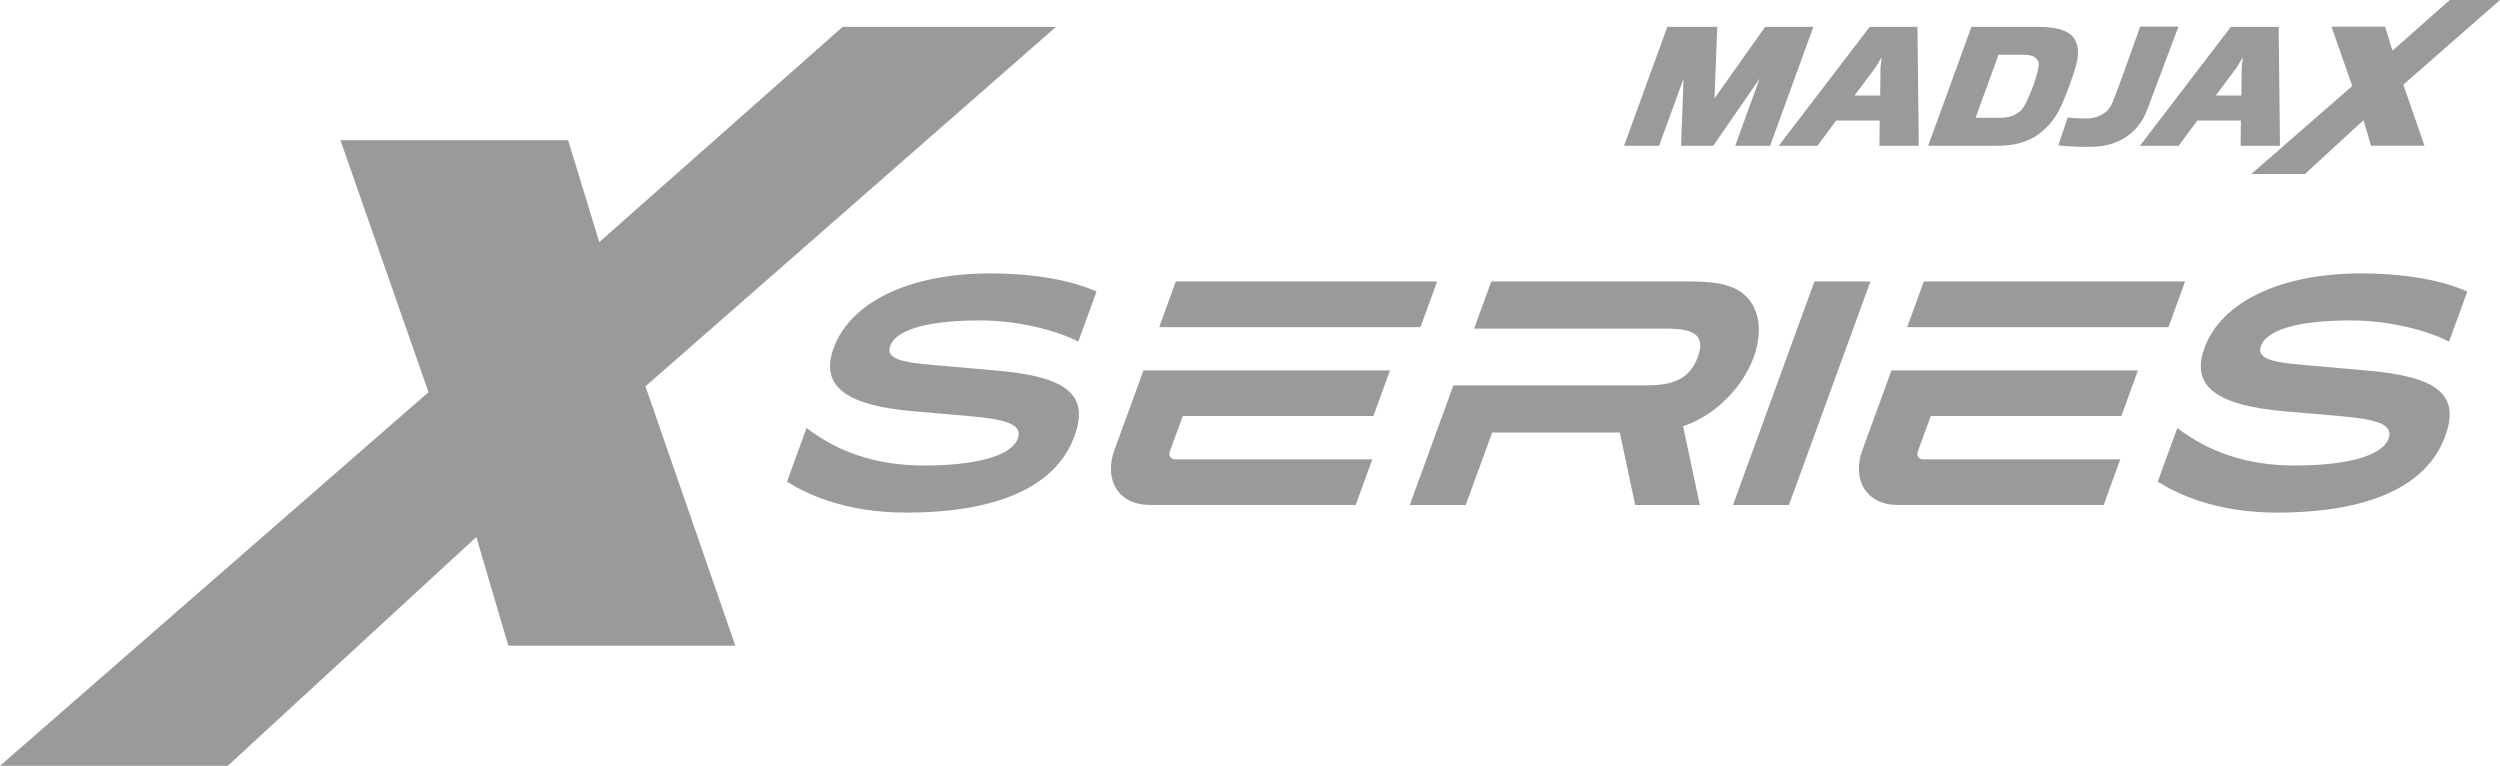
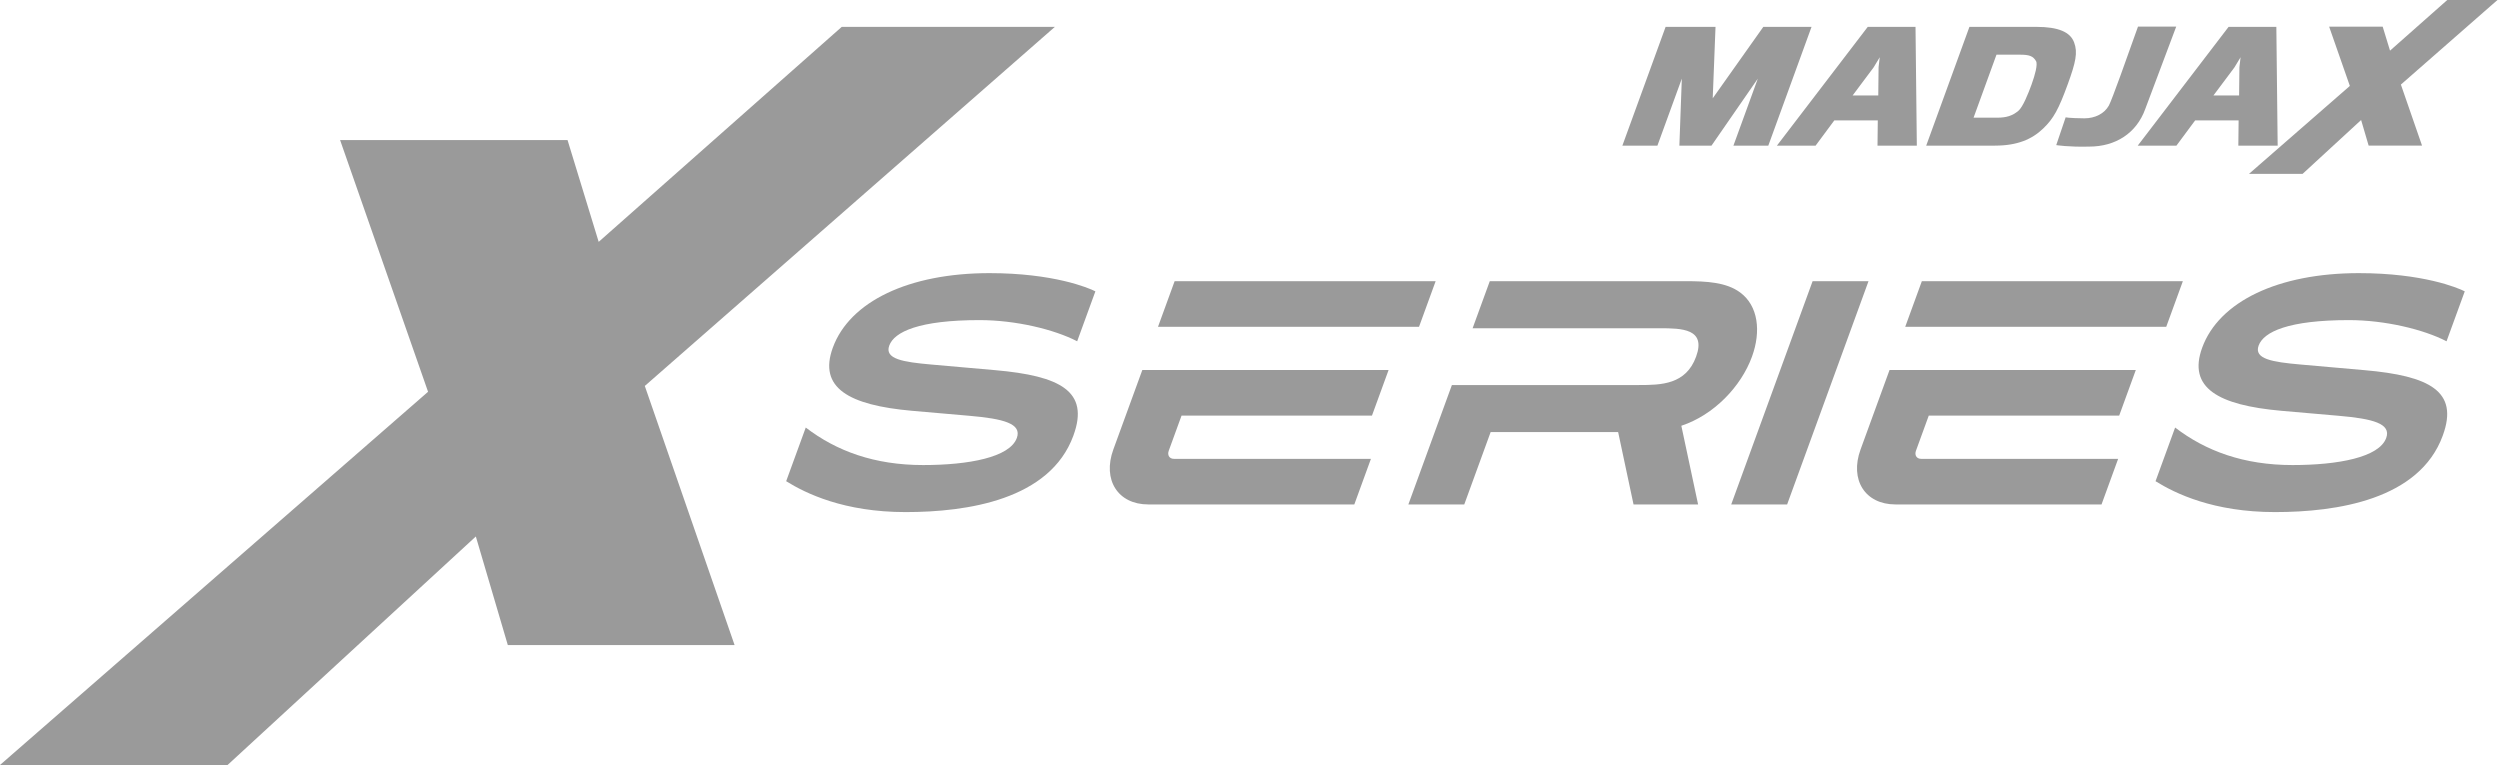
- <svg xmlns="http://www.w3.org/2000/svg" id="Layer_1" data-name="Layer 1" viewBox="0 0 816.17 250">
+ <svg xmlns="http://www.w3.org/2000/svg" id="Layer_1" data-name="Layer 1" viewBox="0 0 817 250">
  <defs>
    <style>
      .cls-1 {
        fill: #9A9A9A;
        stroke-width: 0px;
      }
    </style>
  </defs>
  <g>
    <g>
      <path class="cls-1" d="m357.98,95.19l-5.96,16.34c-7.52-3.89-20.12-6.92-31.89-6.92-19.71,0-27.87,3.8-29.52,8.32-1.59,4.37,4.38,5.38,13.75,6.2l20.77,1.83c21.43,1.87,30.93,6.92,25.69,21.29l-.03.1c-7.64,20.96-34.64,25-54.82,25s-32.62-6.1-39.05-10.09l6.4-17.54c10.03,7.69,22.45,12.26,38.36,12.26,14.85,0,28.31-2.5,30.62-8.84,1.72-4.71-4.39-6.3-15.52-7.26l-18.73-1.63c-20.68-1.83-30.67-7.5-25.89-20.62,5.5-15.09,24.84-24.37,51.18-24.37,20.96,0,32.42,4.81,34.65,5.96Z" />
      <path class="cls-1" d="m383.87,91.89h85.3l-5.43,14.9h-85.3l5.43-14.9Zm-10.58,29.03h80.5l-5.43,14.9h-62.23l-4.18,11.47c-.54,1.47.22,2.66,1.69,2.66h64.38l-5.43,14.9h-67.34c-9.92,0-15.03-8.04-11.41-17.96l9.47-25.97Z" />
      <path class="cls-1" d="m628.06,91.89h85.3l-5.43,14.9h-85.3l5.43-14.9Zm-10.58,29.03h80.5l-5.43,14.9h-62.23l-4.18,11.47c-.54,1.47.22,2.66,1.69,2.66h64.38l-5.43,14.9h-67.34c-9.92,0-15.03-8.04-11.41-17.96l9.47-25.97Z" />
      <path class="cls-1" d="m486.85,91.89h64.07c6.83,0,13.24.34,17.78,3.7,5.9,4.37,6.86,12.69,3.85,20.96-3.57,9.81-12.48,19.08-23.09,22.59l5.48,25.72h-21.1l-5.03-23.65h-41.67l-8.62,23.65h-18.27l14.23-39.03h61.14c7.26,0,15.34-.14,18.67-9.28,3.33-9.13-4.65-9.28-11.9-9.28h-61.14l5.61-15.38Z" />
      <path class="cls-1" d="m610.63,91.89l-26.6,72.97h-18.27l26.6-72.97h18.27Z" />
      <path class="cls-1" d="m805.49,95.19l-5.96,16.34c-7.52-3.89-20.12-6.92-31.89-6.92-19.71,0-27.87,3.8-29.52,8.32-1.59,4.37,4.38,5.38,13.75,6.2l20.77,1.83c21.43,1.87,30.93,6.92,25.69,21.29l-.03.1c-7.64,20.96-34.64,25-54.82,25s-32.62-6.1-39.05-10.09l6.4-17.54c10.03,7.69,22.45,12.26,38.36,12.26,14.85,0,28.31-2.5,30.62-8.84,1.72-4.71-4.39-6.3-15.52-7.26l-18.73-1.63c-20.68-1.83-30.67-7.5-25.89-20.62,5.5-15.09,24.84-24.37,51.18-24.37,20.96,0,32.42,4.81,34.65,5.96Z" />
    </g>
    <polygon class="cls-1" points="165.95 210.8 240.06 210.8 210.72 126.13 344.73 8.78 275.08 8.78 195.65 79.04 185.47 45.77 111.14 45.77 139.89 128.03 0 250 74.37 250 155.5 175.32 165.95 210.8" />
  </g>
  <g>
    <path class="cls-1" d="m566.48,47.6l7.98-21.91-15.15,21.91h-10.49l.8-21.91-7.98,21.91h-11.45l14.13-38.82h16.31l-.91,23.34,16.53-23.34h15.76l-14.13,38.82h-11.4Z" />
    <path class="cls-1" d="m593.34,47.6h-12.65l29.69-38.82h15.61l.43,38.82h-12.85l.09-8.25h-14.21l-6.12,8.25Zm20.58-25.65l.38-3.24-2.02,3.34-6.84,9.14h8.38l.1-9.24Z" />
    <path class="cls-1" d="m651.97,47.6h-22.49l14.13-38.82h21.89c7.23,0,11.07,1.72,12.31,5.06,1.26,3.29.53,6.54-2.04,13.61-3,8.25-4.67,11.3-8.05,14.54-3.72,3.59-8.56,5.6-15.74,5.6Zm12-20.15c1.02-2.8,2.02-6.39,1.41-7.47-.95-1.67-2.24-2.11-5.25-2.11h-7.68l-7.49,20.59h7.68c3.11,0,5-.64,6.93-2.21,1.5-1.23,3.26-5.65,4.41-8.8Z" />
    <path class="cls-1" d="m711.26,47.6h-12.65l29.69-38.82h15.61l.43,38.82h-12.85l.09-8.25h-14.21l-6.12,8.25Zm20.58-25.65l.38-3.24-2.02,3.34-6.84,9.14h8.38l.1-9.24Z" />
    <polygon class="cls-1" points="774.07 47.58 791.52 47.58 784.61 27.64 816.17 0 799.77 0 781.06 16.55 778.66 8.71 761.16 8.71 767.93 28.08 734.98 56.81 752.5 56.81 771.61 39.22 774.07 47.58" />
    <path class="cls-1" d="m698.7,8.69c-3.39,9.55-8.52,24-9.52,25.8-1.49,2.66-4.53,4.18-7.99,4.18-5.27-.05-6.13-.34-6.13-.34l-3.08,9.09s3.95.66,10.76.49c8.63,0,15.45-4.37,18.31-12.24l10.14-26.98h-12.49Z" />
  </g>
</svg>
